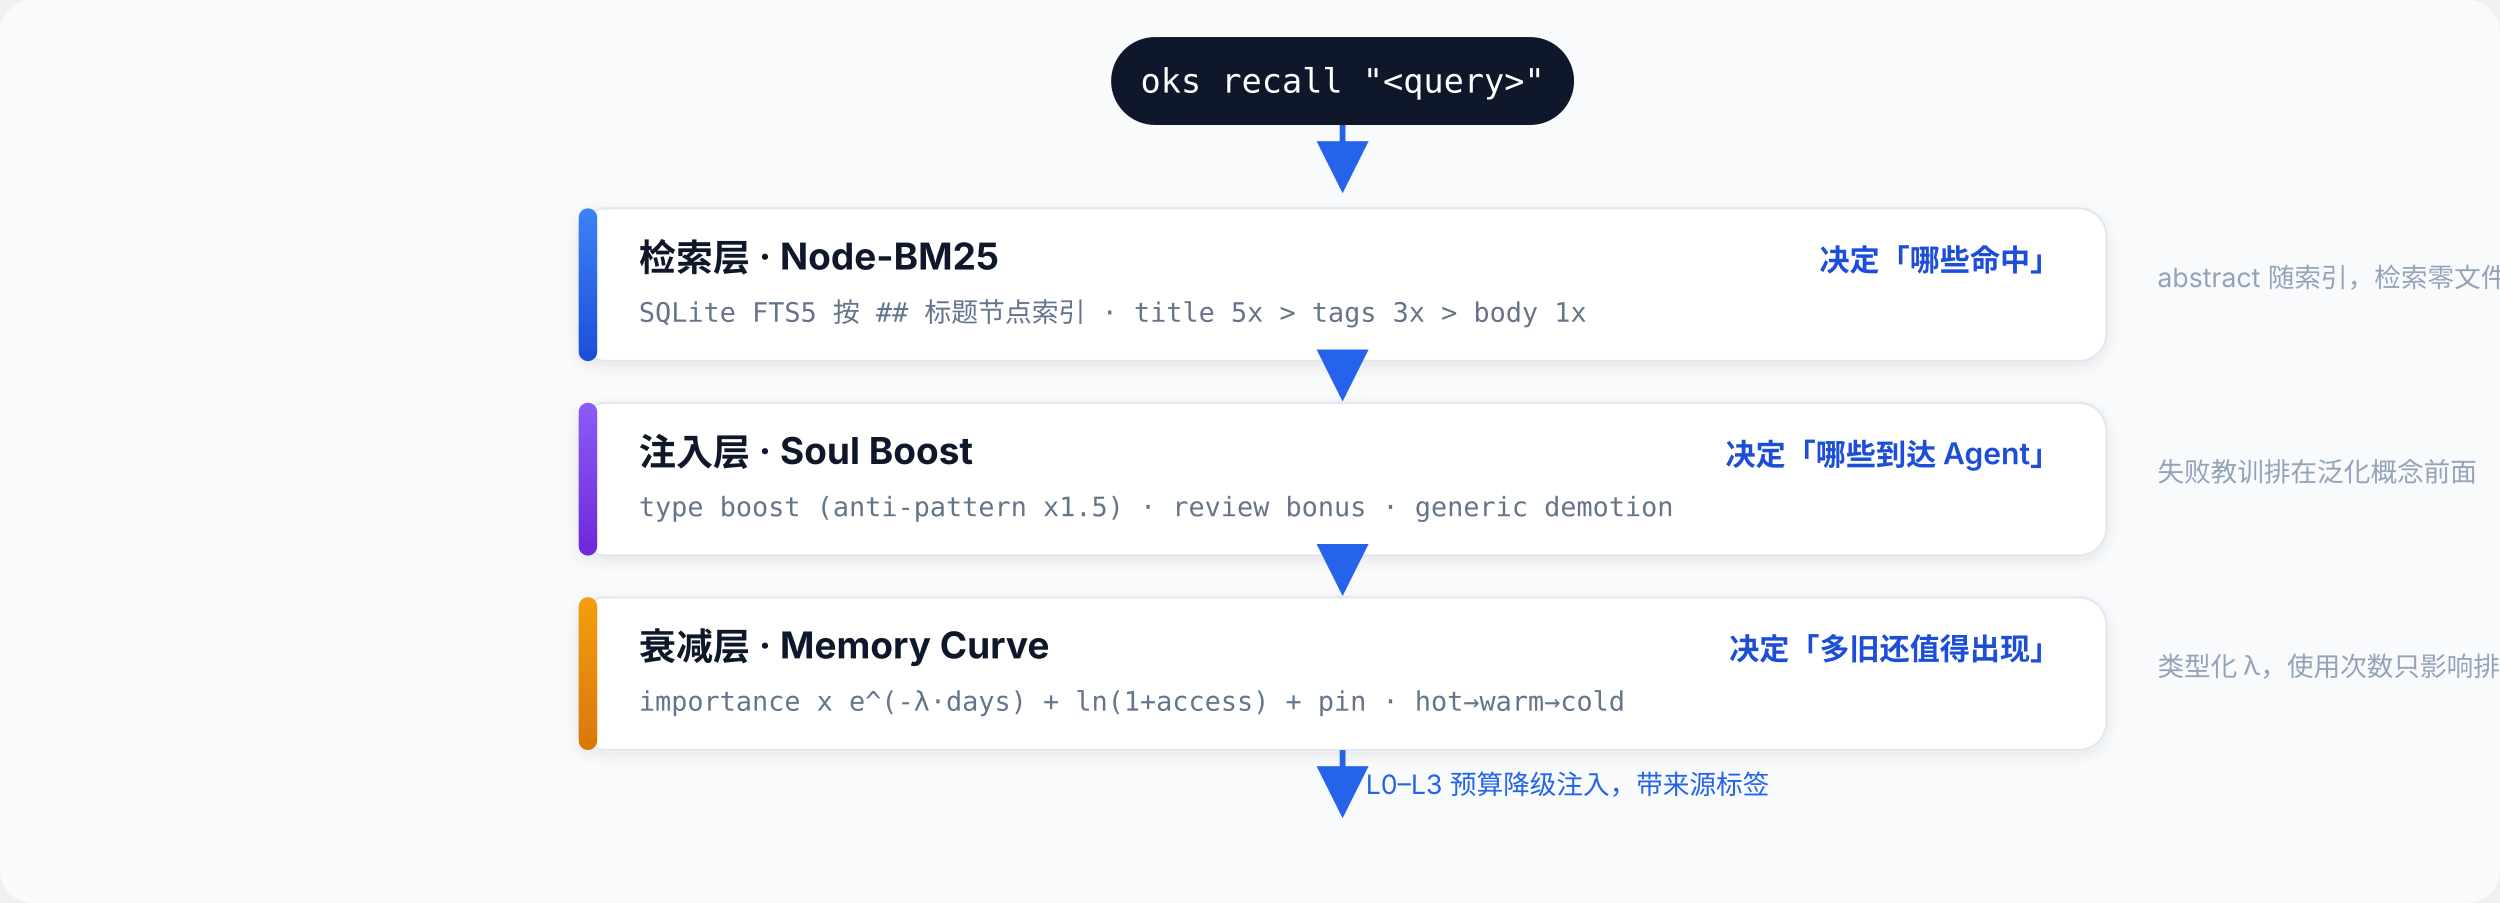
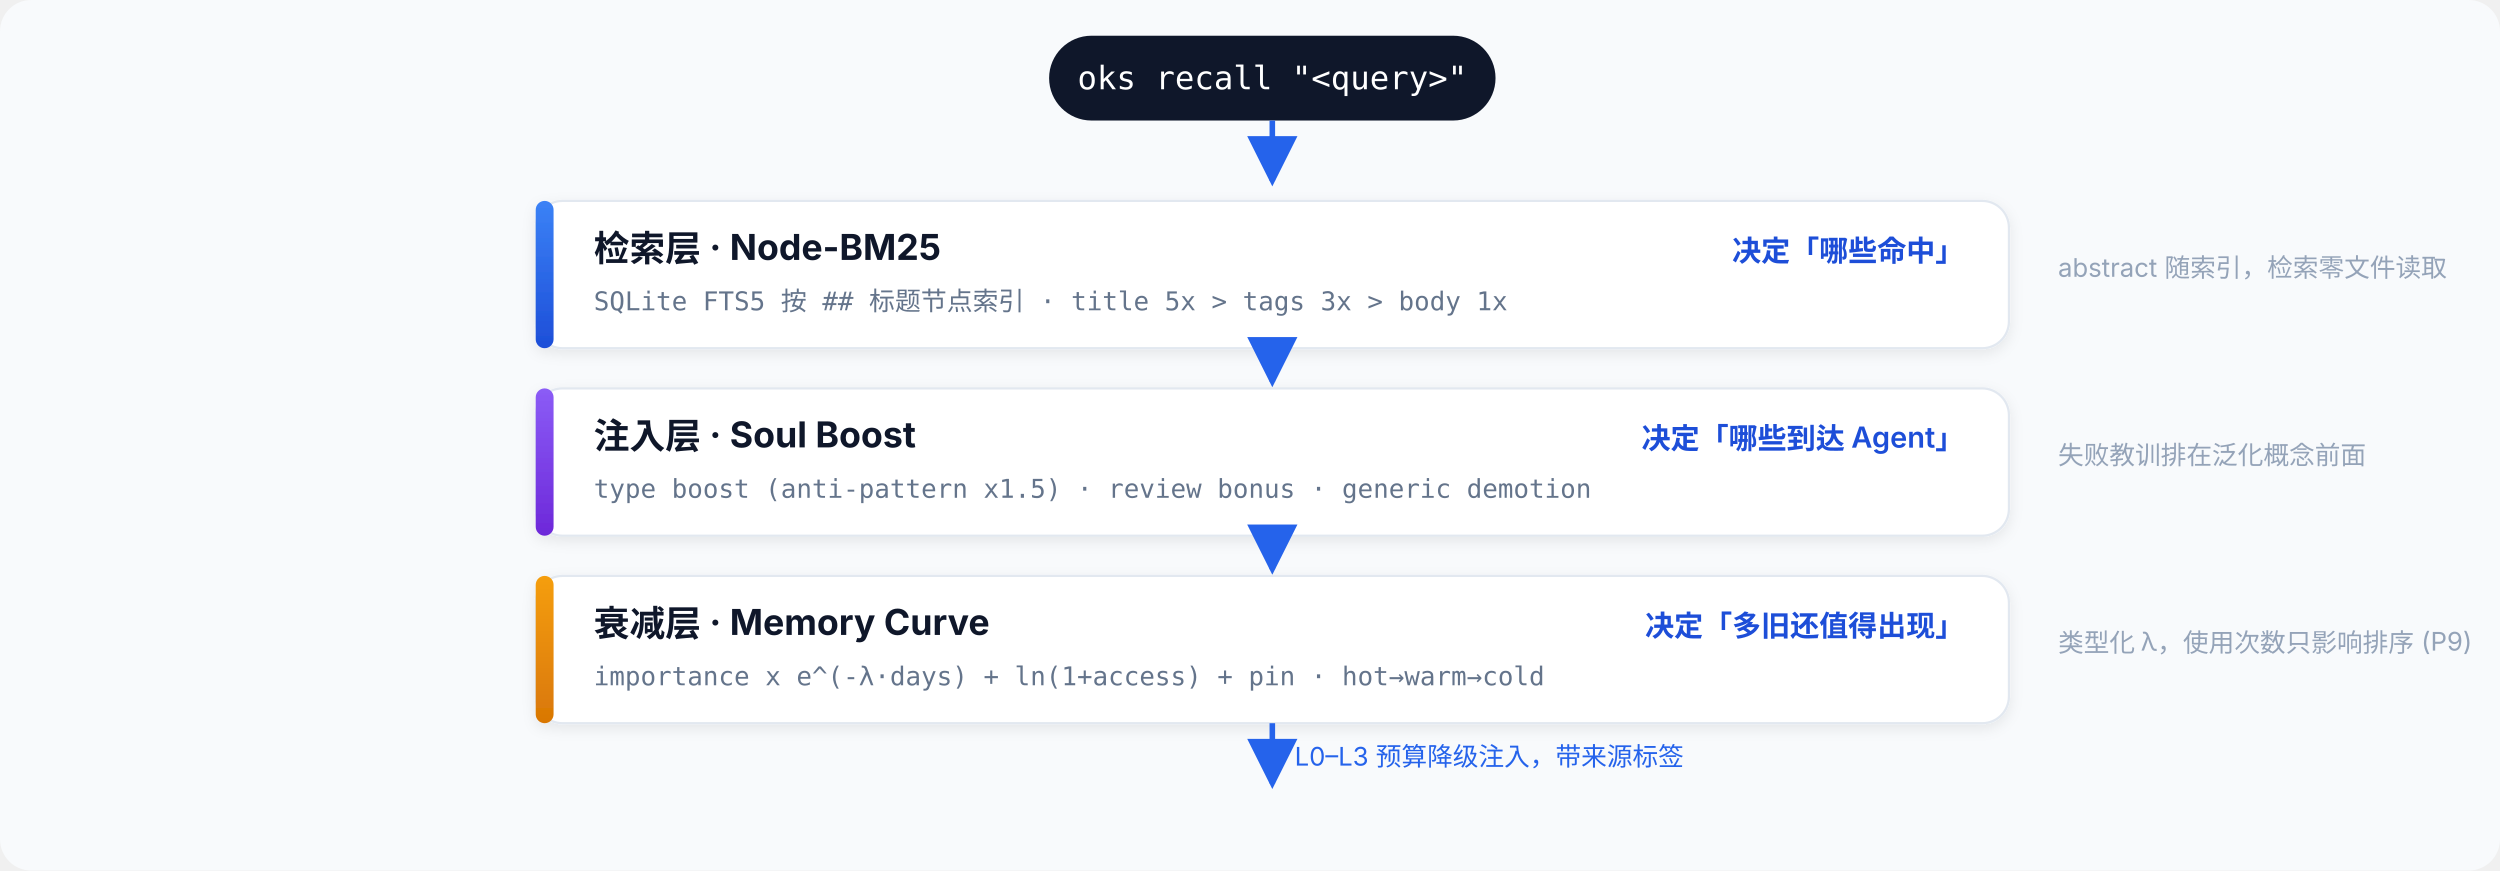
- <svg xmlns="http://www.w3.org/2000/svg" width="1080" height="390" viewBox="0 0 1080 390" font-family="-apple-system, 'Segoe UI', 'PingFang SC', 'Microsoft YaHei', sans-serif">
+ <svg xmlns="http://www.w3.org/2000/svg" width="1120" height="390" viewBox="0 0 1120 390" font-family="-apple-system, 'Segoe UI', 'PingFang SC', 'Microsoft YaHei', sans-serif">
  <defs>
    <filter id="sh" x="-20%" y="-20%" width="140%" height="140%">
      <feDropShadow dx="0" dy="2" stdDeviation="3" flood-color="#0f172a" flood-opacity="0.08" />
    </filter>
    <linearGradient id="gblue" x1="0" y1="0" x2="0" y2="1">
      <stop offset="0" stop-color="#3b82f6" />
      <stop offset="1" stop-color="#1d4ed8" />
    </linearGradient>
    <linearGradient id="gviolet" x1="0" y1="0" x2="0" y2="1">
      <stop offset="0" stop-color="#8b5cf6" />
      <stop offset="1" stop-color="#6d28d9" />
    </linearGradient>
    <linearGradient id="gamber" x1="0" y1="0" x2="0" y2="1">
      <stop offset="0" stop-color="#f59e0b" />
      <stop offset="1" stop-color="#d97706" />
    </linearGradient>
    <marker id="ar" markerWidth="9" markerHeight="9" refX="8" refY="4.5" orient="auto">
      <path d="M0,0 L9,4.5 L0,9 z" fill="#2563eb" />
    </marker>
  </defs>
  <rect width="100%" height="100%" rx="14" fill="#f8fafc" />
-   <rect x="480.0" y="16" width="200" height="38" rx="19" fill="#0f172a" />
-   <text x="580.0" y="40" text-anchor="middle" fill="#ffffff" font-size="14.5" font-weight="normal" font-family="'JetBrains Mono', Consolas, Menlo, monospace">oks recall "&lt;query&gt;"</text>
-   <line x1="580.0" y1="54" x2="580.0" y2="81" stroke="#2563eb" stroke-width="2.5" marker-end="url(#ar)" />
+   <rect x="470.0" y="16" width="200" height="38" rx="19" fill="#0f172a" />
+   <text x="570.0" y="40" text-anchor="middle" fill="#ffffff" font-size="14.5" font-weight="normal" font-family="'JetBrains Mono', Consolas, Menlo, monospace">oks recall "&lt;query&gt;"</text>
+   <line x1="570.0" y1="54" x2="570.0" y2="81" stroke="#2563eb" stroke-width="2.5" marker-end="url(#ar)" />
  <g filter="url(#sh)">
-     <rect x="250" y="90" width="660" height="66" rx="12" fill="#ffffff" stroke="#e2e8f0" />
-     <rect x="250" y="90" width="8" height="66" rx="4" fill="url(#gblue)" />
+     <rect x="240" y="90" width="660" height="66" rx="12" fill="#ffffff" stroke="#e2e8f0" />
+     <rect x="240" y="90" width="8" height="66" rx="4" fill="url(#gblue)" />
  </g>
-   <text x="276" y="117" text-anchor="start" fill="#0f172a" font-size="16" font-weight="700" font-family="-apple-system, 'Segoe UI', 'PingFang SC', 'Microsoft YaHei', sans-serif">检索层 · Node-BM25</text>
-   <text x="276" y="139" text-anchor="start" fill="#64748b" font-size="11.6" font-weight="normal" font-family="'JetBrains Mono', Consolas, Menlo, monospace">SQLite FTS5 按 ## 标题节点索引 · title 5x &gt; tags 3x &gt; body 1x</text>
-   <text x="890" y="117" text-anchor="end" fill="#1d4ed8" font-size="13" font-weight="600" font-family="-apple-system, 'Segoe UI', 'PingFang SC', 'Microsoft YaHei', sans-serif">决定「哪些命中」</text>
-   <text x="932" y="124" text-anchor="start" fill="#94a3b8" font-size="11.5" font-weight="normal" font-family="-apple-system, 'Segoe UI', 'PingFang SC', 'Microsoft YaHei', sans-serif">abstract 随索引，检索零文件读取</text>
-   <line x1="580.0" y1="156" x2="580.0" y2="171" stroke="#2563eb" stroke-width="2.5" marker-end="url(#ar)" />
+   <text x="266" y="117" text-anchor="start" fill="#0f172a" font-size="16" font-weight="700" font-family="-apple-system, 'Segoe UI', 'PingFang SC', 'Microsoft YaHei', sans-serif">检索层 · Node-BM25</text>
+   <text x="266" y="139" text-anchor="start" fill="#64748b" font-size="11.6" font-weight="normal" font-family="'JetBrains Mono', Consolas, Menlo, monospace">SQLite FTS5 按 ## 标题节点索引 · title 5x &gt; tags 3x &gt; body 1x</text>
+   <text x="880" y="117" text-anchor="end" fill="#1d4ed8" font-size="13" font-weight="600" font-family="-apple-system, 'Segoe UI', 'PingFang SC', 'Microsoft YaHei', sans-serif">决定「哪些命中」</text>
+   <text x="922" y="124" text-anchor="start" fill="#94a3b8" font-size="11.5" font-weight="normal" font-family="-apple-system, 'Segoe UI', 'PingFang SC', 'Microsoft YaHei', sans-serif">abstract 随索引，检索零文件读取</text>
+   <line x1="570.0" y1="156" x2="570.0" y2="171" stroke="#2563eb" stroke-width="2.5" marker-end="url(#ar)" />
  <g filter="url(#sh)">
-     <rect x="250" y="174" width="660" height="66" rx="12" fill="#ffffff" stroke="#e2e8f0" />
-     <rect x="250" y="174" width="8" height="66" rx="4" fill="url(#gviolet)" />
+     <rect x="240" y="174" width="660" height="66" rx="12" fill="#ffffff" stroke="#e2e8f0" />
+     <rect x="240" y="174" width="8" height="66" rx="4" fill="url(#gviolet)" />
  </g>
-   <text x="276" y="201" text-anchor="start" fill="#0f172a" font-size="16" font-weight="700" font-family="-apple-system, 'Segoe UI', 'PingFang SC', 'Microsoft YaHei', sans-serif">注入层 · Soul Boost</text>
-   <text x="276" y="223" text-anchor="start" fill="#64748b" font-size="11.6" font-weight="normal" font-family="'JetBrains Mono', Consolas, Menlo, monospace">type boost (anti-pattern x1.5) · review bonus · generic demotion</text>
-   <text x="890" y="201" text-anchor="end" fill="#1d4ed8" font-size="13" font-weight="600" font-family="-apple-system, 'Segoe UI', 'PingFang SC', 'Microsoft YaHei', sans-serif">决定「哪些到达 Agent」</text>
-   <text x="932" y="208" text-anchor="start" fill="#94a3b8" font-size="11.5" font-weight="normal" font-family="-apple-system, 'Segoe UI', 'PingFang SC', 'Microsoft YaHei', sans-serif">失败教训排在泛化概念前面</text>
-   <line x1="580.0" y1="240" x2="580.0" y2="255" stroke="#2563eb" stroke-width="2.5" marker-end="url(#ar)" />
+   <text x="266" y="201" text-anchor="start" fill="#0f172a" font-size="16" font-weight="700" font-family="-apple-system, 'Segoe UI', 'PingFang SC', 'Microsoft YaHei', sans-serif">注入层 · Soul Boost</text>
+   <text x="266" y="223" text-anchor="start" fill="#64748b" font-size="11.6" font-weight="normal" font-family="'JetBrains Mono', Consolas, Menlo, monospace">type boost (anti-pattern x1.5) · review bonus · generic demotion</text>
+   <text x="880" y="201" text-anchor="end" fill="#1d4ed8" font-size="13" font-weight="600" font-family="-apple-system, 'Segoe UI', 'PingFang SC', 'Microsoft YaHei', sans-serif">决定「哪些到达 Agent」</text>
+   <text x="922" y="208" text-anchor="start" fill="#94a3b8" font-size="11.5" font-weight="normal" font-family="-apple-system, 'Segoe UI', 'PingFang SC', 'Microsoft YaHei', sans-serif">失败教训排在泛化概念前面</text>
+   <line x1="570.0" y1="240" x2="570.0" y2="255" stroke="#2563eb" stroke-width="2.5" marker-end="url(#ar)" />
  <g filter="url(#sh)">
-     <rect x="250" y="258" width="660" height="66" rx="12" fill="#ffffff" stroke="#e2e8f0" />
-     <rect x="250" y="258" width="8" height="66" rx="4" fill="url(#gamber)" />
+     <rect x="240" y="258" width="660" height="66" rx="12" fill="#ffffff" stroke="#e2e8f0" />
+     <rect x="240" y="258" width="8" height="66" rx="4" fill="url(#gamber)" />
  </g>
-   <text x="276" y="285" text-anchor="start" fill="#0f172a" font-size="16" font-weight="700" font-family="-apple-system, 'Segoe UI', 'PingFang SC', 'Microsoft YaHei', sans-serif">衰减层 · Memory Curve</text>
-   <text x="276" y="307" text-anchor="start" fill="#64748b" font-size="11.6" font-weight="normal" font-family="'JetBrains Mono', Consolas, Menlo, monospace">importance x e^(-λ·days) + ln(1+access) + pin · hot→warm→cold</text>
-   <text x="890" y="285" text-anchor="end" fill="#1d4ed8" font-size="13" font-weight="600" font-family="-apple-system, 'Segoe UI', 'PingFang SC', 'Microsoft YaHei', sans-serif">决定「多旧还值得出现」</text>
-   <text x="932" y="292" text-anchor="start" fill="#94a3b8" font-size="11.5" font-weight="normal" font-family="-apple-system, 'Segoe UI', 'PingFang SC', 'Microsoft YaHei', sans-serif">类型化 λ，使用次数只影响排序 (P9)</text>
-   <line x1="580.0" y1="324" x2="580.0" y2="351" stroke="#2563eb" stroke-width="2.5" marker-end="url(#ar)" />
-   <text x="590.0" y="343.0" text-anchor="start" fill="#2563eb" font-size="11.5" font-weight="normal" font-family="-apple-system, 'Segoe UI', 'PingFang SC', 'Microsoft YaHei', sans-serif">L0–L3 预算降级注入，带来源标签</text>
+   <text x="266" y="285" text-anchor="start" fill="#0f172a" font-size="16" font-weight="700" font-family="-apple-system, 'Segoe UI', 'PingFang SC', 'Microsoft YaHei', sans-serif">衰减层 · Memory Curve</text>
+   <text x="266" y="307" text-anchor="start" fill="#64748b" font-size="11.6" font-weight="normal" font-family="'JetBrains Mono', Consolas, Menlo, monospace">importance x e^(-λ·days) + ln(1+access) + pin · hot→warm→cold</text>
+   <text x="880" y="285" text-anchor="end" fill="#1d4ed8" font-size="13" font-weight="600" font-family="-apple-system, 'Segoe UI', 'PingFang SC', 'Microsoft YaHei', sans-serif">决定「多旧还值得出现」</text>
+   <text x="922" y="292" text-anchor="start" fill="#94a3b8" font-size="11.5" font-weight="normal" font-family="-apple-system, 'Segoe UI', 'PingFang SC', 'Microsoft YaHei', sans-serif">类型化 λ，使用次数只影响排序 (P9)</text>
+   <line x1="570.0" y1="324" x2="570.0" y2="351" stroke="#2563eb" stroke-width="2.5" marker-end="url(#ar)" />
+   <text x="580.0" y="343.0" text-anchor="start" fill="#2563eb" font-size="11.5" font-weight="normal" font-family="-apple-system, 'Segoe UI', 'PingFang SC', 'Microsoft YaHei', sans-serif">L0–L3 预算降级注入，带来源标签</text>
</svg>
